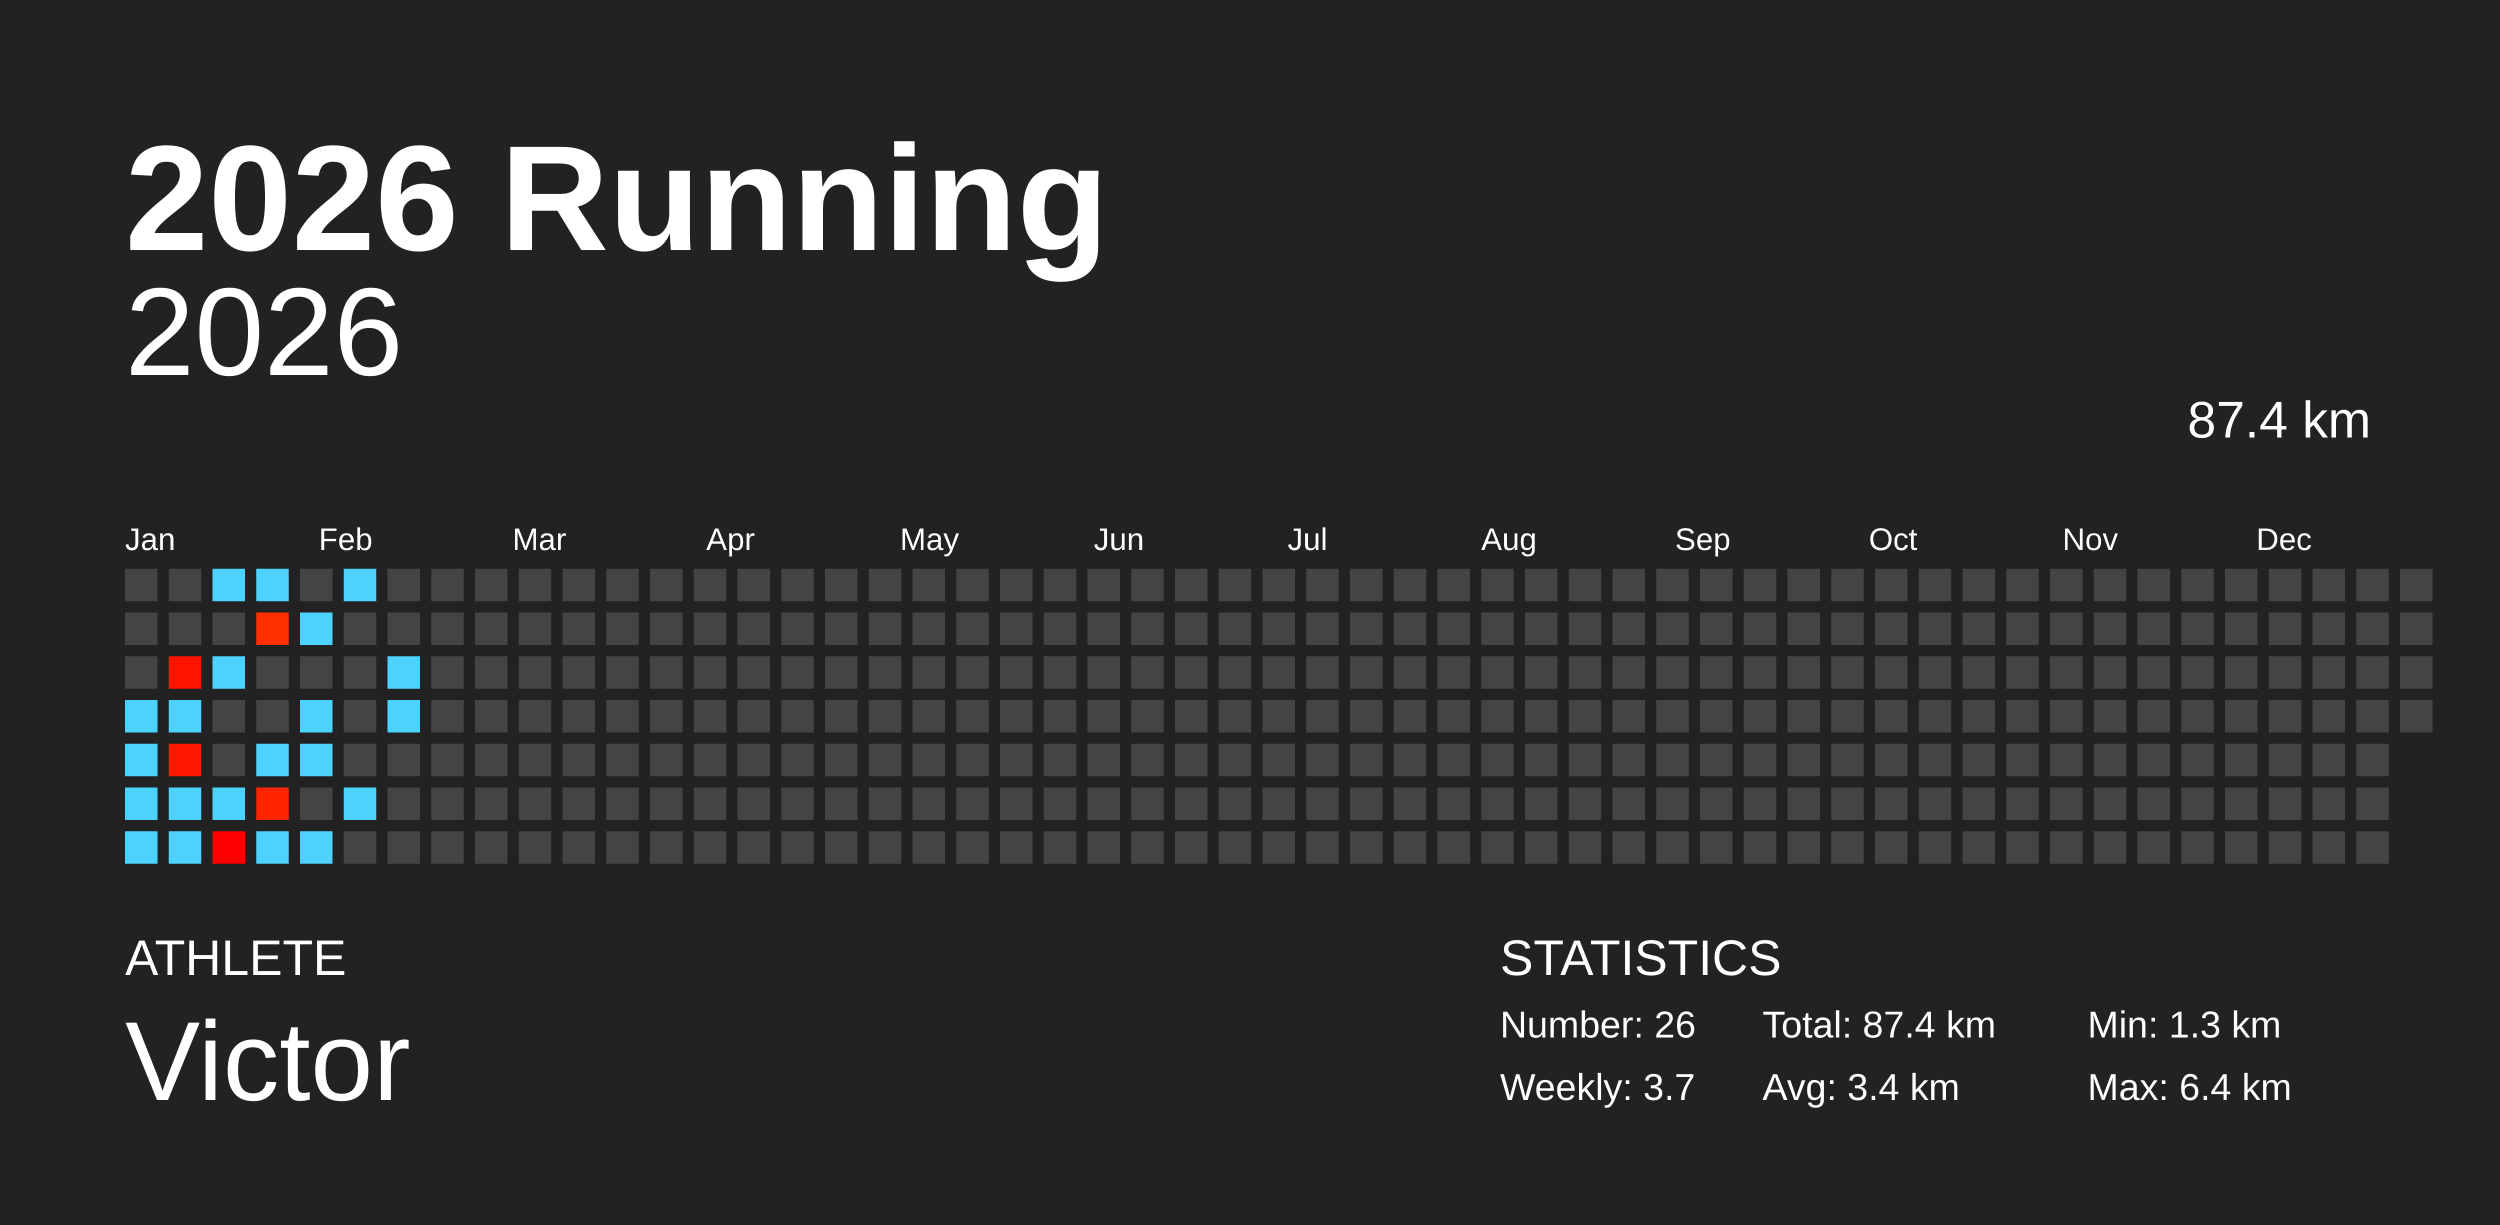
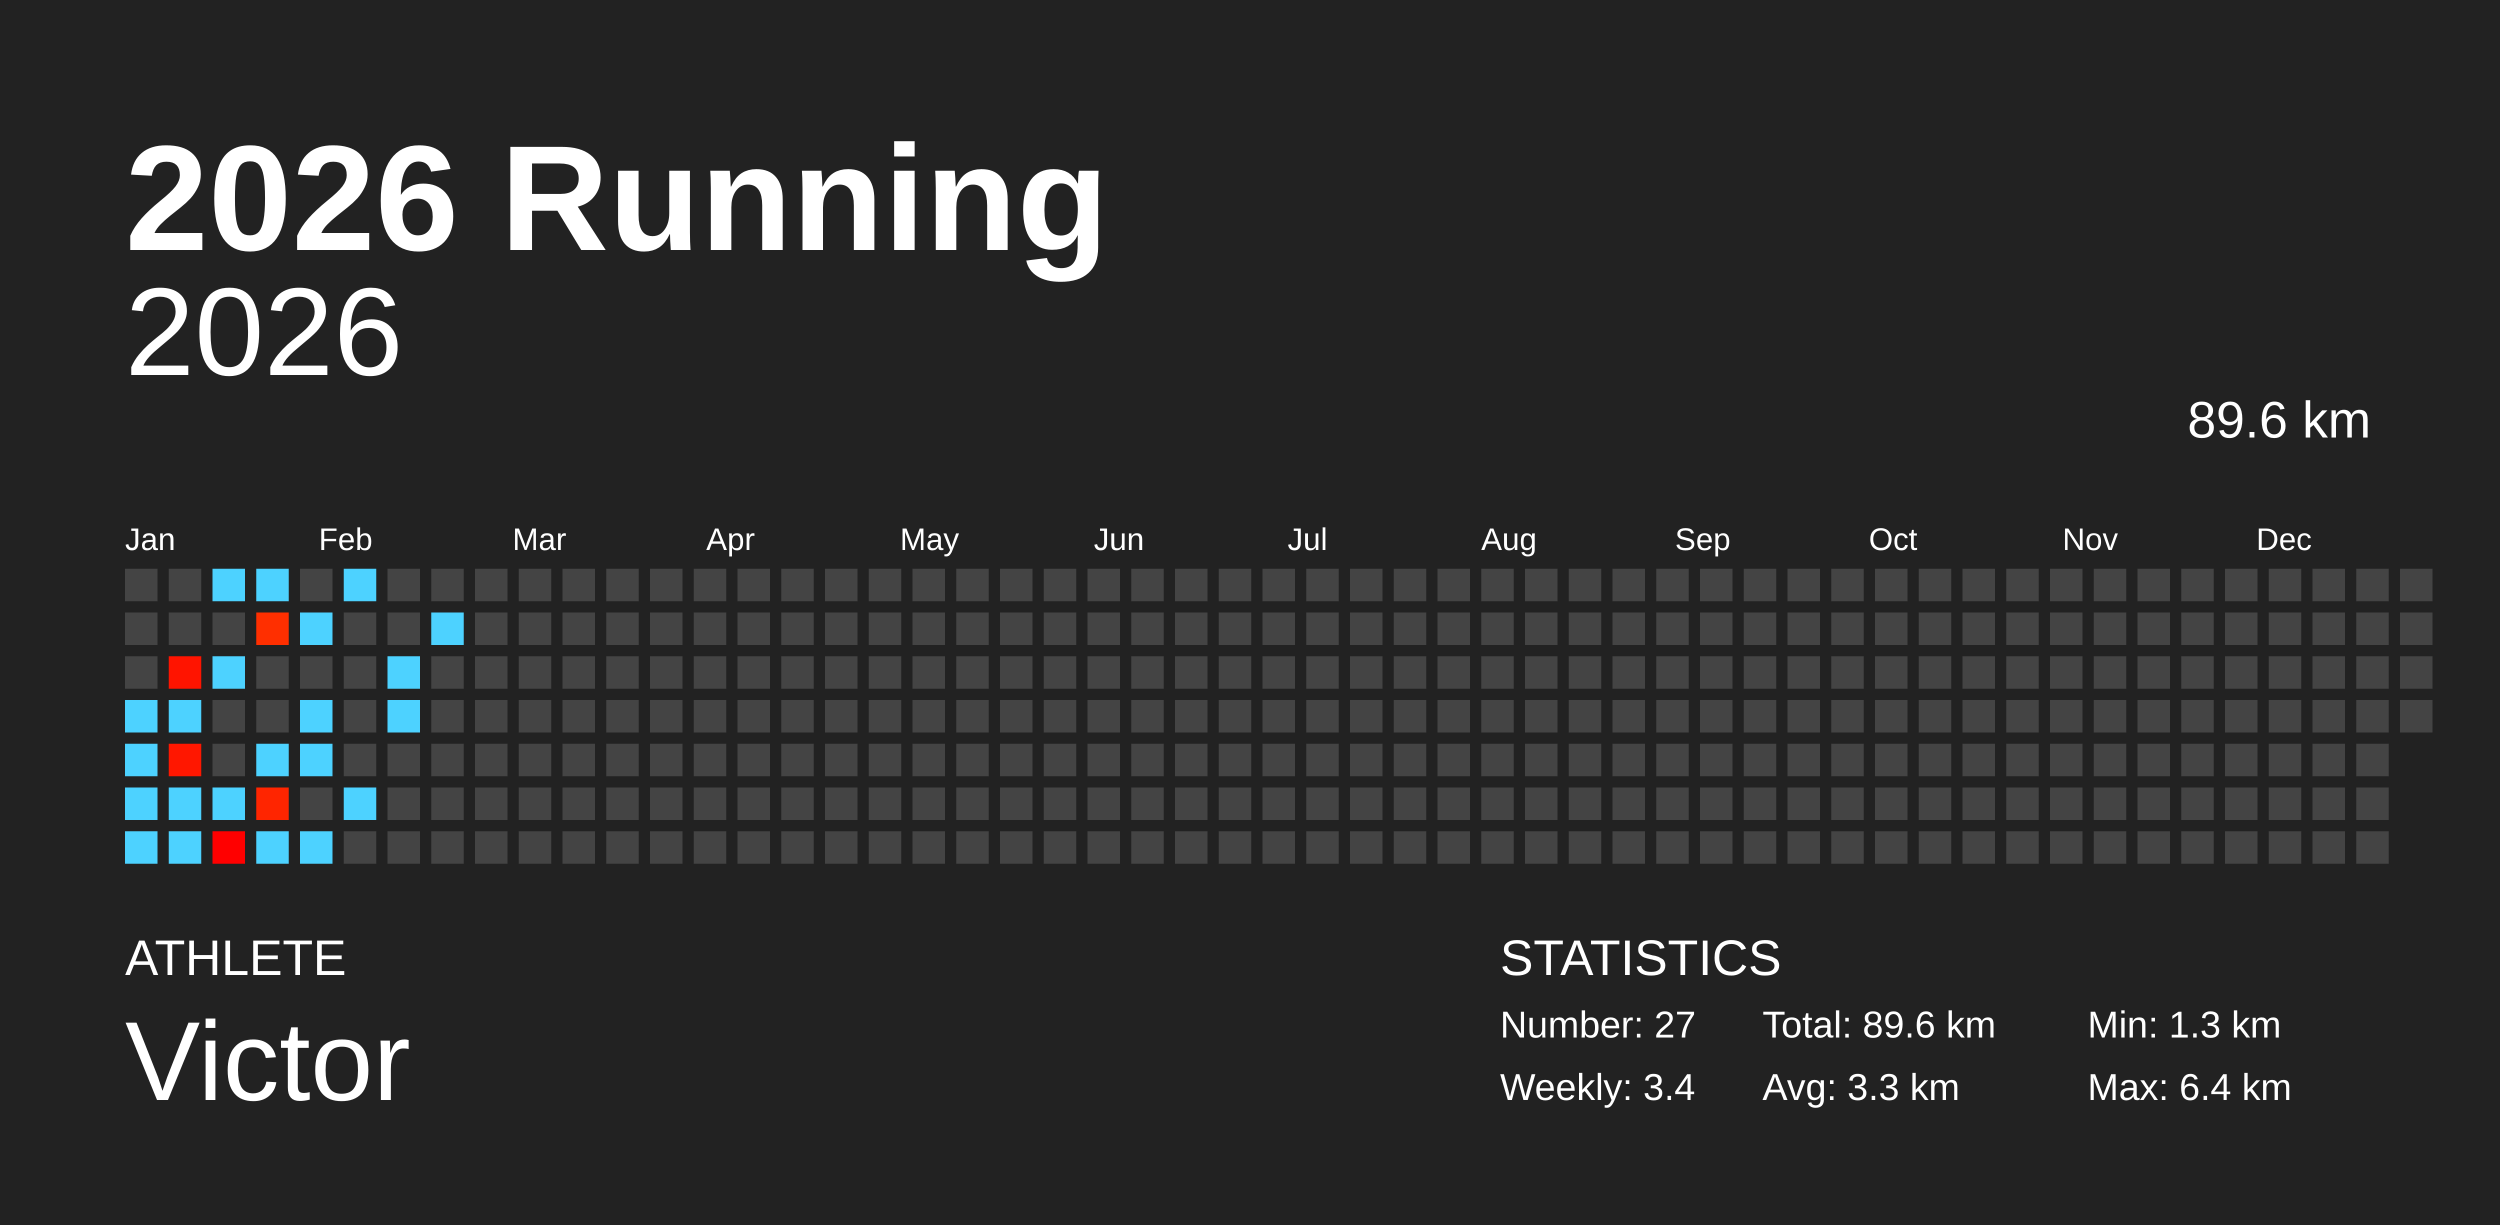
<svg xmlns="http://www.w3.org/2000/svg" baseProfile="full" height="98mm" version="1.1" viewBox="0,0,200,98" width="200mm">
  <defs />
  <rect fill="#222222" height="98" width="200" x="0" y="0" />
  <text fill="#FFFFFF" style="font-size:12px; font-family:Arial; font-weight:bold;" x="10" y="20">2026 Running</text>
  <text fill="#FFFFFF" style="font-size:4px; font-family:Arial" x="10" y="78">ATHLETE</text>
  <text fill="#FFFFFF" style="font-size:9px; font-family:Arial" x="10" y="88">Victor</text>
  <text fill="#FFFFFF" style="font-size:4px; font-family:Arial" x="120" y="78">STATISTICS</text>
-   <text fill="#FFFFFF" style="font-size:3px; font-family:Arial" x="120" y="83">Number: 26</text>
-   <text fill="#FFFFFF" style="font-size:3px; font-family:Arial" x="120" y="88">Weekly: 3.7</text>
-   <text fill="#FFFFFF" style="font-size:3px; font-family:Arial" x="141" y="83">Total: 87.4 km</text>
-   <text fill="#FFFFFF" style="font-size:3px; font-family:Arial" x="141" y="88">Avg: 3.4 km</text>
+   <text fill="#FFFFFF" style="font-size:3px; font-family:Arial" x="120" y="83">Number: 27</text>
+   <text fill="#FFFFFF" style="font-size:3px; font-family:Arial" x="120" y="88">Weekly: 3.4</text>
+   <text fill="#FFFFFF" style="font-size:3px; font-family:Arial" x="141" y="83">Total: 89.6 km</text>
+   <text fill="#FFFFFF" style="font-size:3px; font-family:Arial" x="141" y="88">Avg: 3.3 km</text>
  <text fill="#FFFFFF" style="font-size:3px; font-family:Arial" x="167" y="83">Min: 1.3 km</text>
  <text fill="#FFFFFF" style="font-size:3px; font-family:Arial" x="167" y="88">Max: 6.4 km</text>
  <text alignment-baseline="hanging" fill="#FFFFFF" style="font-size:10.0px; font-family:Arial;" x="10" y="30">2026</text>
-   <text alignment-baseline="hanging" fill="#FFFFFF" style="font-size:4.125px; font-family:Arial;" x="175" y="35">87.4 km</text>
+   <text alignment-baseline="hanging" fill="#FFFFFF" style="font-size:4.125px; font-family:Arial;" x="175" y="35">89.6 km</text>
  <text fill="#FFFFFF" style="font-size:2.5px; font-family:Arial" x="10.0" y="44">Jan</text>
  <text fill="#FFFFFF" style="font-size:2.5px; font-family:Arial" x="25.5" y="44">Feb</text>
  <text fill="#FFFFFF" style="font-size:2.5px; font-family:Arial" x="41.0" y="44">Mar</text>
  <text fill="#FFFFFF" style="font-size:2.5px; font-family:Arial" x="56.5" y="44">Apr</text>
  <text fill="#FFFFFF" style="font-size:2.5px; font-family:Arial" x="72.0" y="44">May</text>
  <text fill="#FFFFFF" style="font-size:2.5px; font-family:Arial" x="87.5" y="44">Jun</text>
  <text fill="#FFFFFF" style="font-size:2.5px; font-family:Arial" x="103.0" y="44">Jul</text>
  <text fill="#FFFFFF" style="font-size:2.5px; font-family:Arial" x="118.5" y="44">Aug</text>
  <text fill="#FFFFFF" style="font-size:2.5px; font-family:Arial" x="134.0" y="44">Sep</text>
  <text fill="#FFFFFF" style="font-size:2.5px; font-family:Arial" x="149.5" y="44">Oct</text>
  <text fill="#FFFFFF" style="font-size:2.5px; font-family:Arial" x="165.0" y="44">Nov</text>
  <text fill="#FFFFFF" style="font-size:2.5px; font-family:Arial" x="180.5" y="44">Dec</text>
  <rect fill="#444444" height="2.6" width="2.6" x="10.0" y="45.5" />
  <rect fill="#444444" height="2.6" width="2.6" x="10.0" y="49.0" />
  <rect fill="#444444" height="2.6" width="2.6" x="10.0" y="52.5" />
  <rect fill="#4dd2ff" height="2.6" width="2.6" x="10.0" y="56.0" />
  <rect fill="#4dd2ff" height="2.6" width="2.6" x="10.0" y="59.5" />
  <rect fill="#4dd2ff" height="2.6" width="2.6" x="10.0" y="63.0" />
  <rect fill="#4dd2ff" height="2.6" width="2.6" x="10.0" y="66.5" />
  <rect fill="#444444" height="2.6" width="2.6" x="13.5" y="45.5" />
  <rect fill="#444444" height="2.6" width="2.6" x="13.5" y="49.0" />
  <rect fill="#ff1400" height="2.6" width="2.6" x="13.5" y="52.5" />
  <rect fill="#4dd2ff" height="2.6" width="2.6" x="13.5" y="56.0" />
  <rect fill="#ff1700" height="2.6" width="2.6" x="13.5" y="59.5" />
  <rect fill="#4dd2ff" height="2.6" width="2.6" x="13.5" y="63.0" />
  <rect fill="#4dd2ff" height="2.6" width="2.6" x="13.5" y="66.5" />
  <rect fill="#4dd2ff" height="2.6" width="2.6" x="17.0" y="45.5" />
  <rect fill="#444444" height="2.6" width="2.6" x="17.0" y="49.0" />
  <rect fill="#4dd2ff" height="2.6" width="2.6" x="17.0" y="52.5" />
  <rect fill="#444444" height="2.6" width="2.6" x="17.0" y="56.0" />
  <rect fill="#444444" height="2.6" width="2.6" x="17.0" y="59.5" />
  <rect fill="#4dd2ff" height="2.6" width="2.6" x="17.0" y="63.0" />
  <rect fill="#ff0000" height="2.6" width="2.6" x="17.0" y="66.5" />
  <rect fill="#4dd2ff" height="2.6" width="2.6" x="20.5" y="45.5" />
  <rect fill="#ff2f00" height="2.6" width="2.6" x="20.5" y="49.0" />
  <rect fill="#444444" height="2.6" width="2.6" x="20.5" y="52.5" />
  <rect fill="#444444" height="2.6" width="2.6" x="20.5" y="56.0" />
  <rect fill="#4dd2ff" height="2.6" width="2.6" x="20.5" y="59.5" />
  <rect fill="#ff2500" height="2.6" width="2.6" x="20.5" y="63.0" />
  <rect fill="#4dd2ff" height="2.6" width="2.6" x="20.5" y="66.5" />
  <rect fill="#444444" height="2.6" width="2.6" x="24.0" y="45.5" />
  <rect fill="#4dd2ff" height="2.6" width="2.6" x="24.0" y="49.0" />
  <rect fill="#444444" height="2.6" width="2.6" x="24.0" y="52.5" />
  <rect fill="#4dd2ff" height="2.6" width="2.6" x="24.0" y="56.0" />
  <rect fill="#4dd2ff" height="2.6" width="2.6" x="24.0" y="59.5" />
  <rect fill="#444444" height="2.6" width="2.6" x="24.0" y="63.0" />
  <rect fill="#4dd2ff" height="2.6" width="2.6" x="24.0" y="66.5" />
  <rect fill="#4dd2ff" height="2.6" width="2.6" x="27.5" y="45.5" />
  <rect fill="#444444" height="2.6" width="2.6" x="27.5" y="49.0" />
  <rect fill="#444444" height="2.6" width="2.6" x="27.5" y="52.5" />
  <rect fill="#444444" height="2.6" width="2.6" x="27.5" y="56.0" />
  <rect fill="#444444" height="2.6" width="2.6" x="27.5" y="59.5" />
  <rect fill="#4dd2ff" height="2.6" width="2.6" x="27.5" y="63.0" />
  <rect fill="#444444" height="2.6" width="2.6" x="27.5" y="66.5" />
  <rect fill="#444444" height="2.6" width="2.6" x="31.0" y="45.5" />
  <rect fill="#444444" height="2.6" width="2.6" x="31.0" y="49.0" />
  <rect fill="#4dd2ff" height="2.6" width="2.6" x="31.0" y="52.5" />
  <rect fill="#4dd2ff" height="2.6" width="2.6" x="31.0" y="56.0" />
  <rect fill="#444444" height="2.6" width="2.6" x="31.0" y="59.5" />
  <rect fill="#444444" height="2.6" width="2.6" x="31.0" y="63.0" />
  <rect fill="#444444" height="2.6" width="2.6" x="31.0" y="66.5" />
  <rect fill="#444444" height="2.6" width="2.6" x="34.5" y="45.5" />
-   <rect fill="#444444" height="2.6" width="2.6" x="34.5" y="49.0" />
+   <rect fill="#4dd2ff" height="2.6" width="2.6" x="34.5" y="49.0" />
  <rect fill="#444444" height="2.6" width="2.6" x="34.5" y="52.5" />
  <rect fill="#444444" height="2.6" width="2.6" x="34.5" y="56.0" />
  <rect fill="#444444" height="2.6" width="2.6" x="34.5" y="59.5" />
  <rect fill="#444444" height="2.6" width="2.6" x="34.5" y="63.0" />
  <rect fill="#444444" height="2.6" width="2.6" x="34.5" y="66.5" />
  <rect fill="#444444" height="2.6" width="2.6" x="38.0" y="45.5" />
  <rect fill="#444444" height="2.6" width="2.6" x="38.0" y="49.0" />
  <rect fill="#444444" height="2.6" width="2.6" x="38.0" y="52.5" />
  <rect fill="#444444" height="2.6" width="2.6" x="38.0" y="56.0" />
  <rect fill="#444444" height="2.6" width="2.6" x="38.0" y="59.5" />
  <rect fill="#444444" height="2.6" width="2.6" x="38.0" y="63.0" />
  <rect fill="#444444" height="2.6" width="2.6" x="38.0" y="66.5" />
  <rect fill="#444444" height="2.6" width="2.6" x="41.5" y="45.5" />
  <rect fill="#444444" height="2.6" width="2.6" x="41.5" y="49.0" />
  <rect fill="#444444" height="2.6" width="2.6" x="41.5" y="52.5" />
  <rect fill="#444444" height="2.6" width="2.6" x="41.5" y="56.0" />
  <rect fill="#444444" height="2.6" width="2.6" x="41.5" y="59.5" />
  <rect fill="#444444" height="2.6" width="2.6" x="41.5" y="63.0" />
  <rect fill="#444444" height="2.6" width="2.6" x="41.5" y="66.5" />
  <rect fill="#444444" height="2.6" width="2.6" x="45.0" y="45.5" />
  <rect fill="#444444" height="2.6" width="2.6" x="45.0" y="49.0" />
  <rect fill="#444444" height="2.6" width="2.6" x="45.0" y="52.5" />
  <rect fill="#444444" height="2.6" width="2.6" x="45.0" y="56.0" />
  <rect fill="#444444" height="2.6" width="2.6" x="45.0" y="59.5" />
  <rect fill="#444444" height="2.6" width="2.6" x="45.0" y="63.0" />
  <rect fill="#444444" height="2.6" width="2.6" x="45.0" y="66.5" />
  <rect fill="#444444" height="2.6" width="2.6" x="48.5" y="45.5" />
  <rect fill="#444444" height="2.6" width="2.6" x="48.5" y="49.0" />
  <rect fill="#444444" height="2.6" width="2.6" x="48.5" y="52.5" />
  <rect fill="#444444" height="2.6" width="2.6" x="48.5" y="56.0" />
  <rect fill="#444444" height="2.6" width="2.6" x="48.5" y="59.5" />
  <rect fill="#444444" height="2.6" width="2.6" x="48.5" y="63.0" />
  <rect fill="#444444" height="2.6" width="2.6" x="48.5" y="66.5" />
  <rect fill="#444444" height="2.6" width="2.6" x="52.0" y="45.5" />
  <rect fill="#444444" height="2.6" width="2.6" x="52.0" y="49.0" />
  <rect fill="#444444" height="2.6" width="2.6" x="52.0" y="52.5" />
  <rect fill="#444444" height="2.6" width="2.6" x="52.0" y="56.0" />
  <rect fill="#444444" height="2.6" width="2.6" x="52.0" y="59.5" />
  <rect fill="#444444" height="2.6" width="2.6" x="52.0" y="63.0" />
  <rect fill="#444444" height="2.6" width="2.6" x="52.0" y="66.5" />
  <rect fill="#444444" height="2.6" width="2.6" x="55.5" y="45.5" />
  <rect fill="#444444" height="2.6" width="2.6" x="55.5" y="49.0" />
  <rect fill="#444444" height="2.6" width="2.6" x="55.5" y="52.5" />
  <rect fill="#444444" height="2.6" width="2.6" x="55.5" y="56.0" />
  <rect fill="#444444" height="2.6" width="2.6" x="55.5" y="59.5" />
  <rect fill="#444444" height="2.6" width="2.6" x="55.5" y="63.0" />
  <rect fill="#444444" height="2.6" width="2.6" x="55.5" y="66.5" />
  <rect fill="#444444" height="2.6" width="2.6" x="59.0" y="45.5" />
  <rect fill="#444444" height="2.6" width="2.6" x="59.0" y="49.0" />
  <rect fill="#444444" height="2.6" width="2.6" x="59.0" y="52.5" />
  <rect fill="#444444" height="2.6" width="2.6" x="59.0" y="56.0" />
  <rect fill="#444444" height="2.6" width="2.6" x="59.0" y="59.5" />
  <rect fill="#444444" height="2.6" width="2.6" x="59.0" y="63.0" />
  <rect fill="#444444" height="2.6" width="2.6" x="59.0" y="66.5" />
  <rect fill="#444444" height="2.6" width="2.6" x="62.5" y="45.5" />
  <rect fill="#444444" height="2.6" width="2.6" x="62.5" y="49.0" />
  <rect fill="#444444" height="2.6" width="2.6" x="62.5" y="52.5" />
  <rect fill="#444444" height="2.6" width="2.6" x="62.5" y="56.0" />
  <rect fill="#444444" height="2.6" width="2.6" x="62.5" y="59.5" />
  <rect fill="#444444" height="2.6" width="2.6" x="62.5" y="63.0" />
  <rect fill="#444444" height="2.6" width="2.6" x="62.5" y="66.5" />
  <rect fill="#444444" height="2.6" width="2.6" x="66.0" y="45.5" />
  <rect fill="#444444" height="2.6" width="2.6" x="66.0" y="49.0" />
  <rect fill="#444444" height="2.6" width="2.6" x="66.0" y="52.5" />
  <rect fill="#444444" height="2.6" width="2.6" x="66.0" y="56.0" />
  <rect fill="#444444" height="2.6" width="2.6" x="66.0" y="59.5" />
  <rect fill="#444444" height="2.6" width="2.6" x="66.0" y="63.0" />
  <rect fill="#444444" height="2.6" width="2.6" x="66.0" y="66.5" />
  <rect fill="#444444" height="2.6" width="2.6" x="69.5" y="45.5" />
  <rect fill="#444444" height="2.6" width="2.6" x="69.5" y="49.0" />
  <rect fill="#444444" height="2.6" width="2.6" x="69.5" y="52.5" />
  <rect fill="#444444" height="2.6" width="2.6" x="69.5" y="56.0" />
  <rect fill="#444444" height="2.6" width="2.6" x="69.5" y="59.5" />
  <rect fill="#444444" height="2.6" width="2.6" x="69.5" y="63.0" />
  <rect fill="#444444" height="2.6" width="2.6" x="69.5" y="66.5" />
  <rect fill="#444444" height="2.6" width="2.6" x="73.0" y="45.5" />
  <rect fill="#444444" height="2.6" width="2.6" x="73.0" y="49.0" />
  <rect fill="#444444" height="2.6" width="2.6" x="73.0" y="52.5" />
  <rect fill="#444444" height="2.6" width="2.6" x="73.0" y="56.0" />
  <rect fill="#444444" height="2.6" width="2.6" x="73.0" y="59.5" />
  <rect fill="#444444" height="2.6" width="2.6" x="73.0" y="63.0" />
  <rect fill="#444444" height="2.6" width="2.6" x="73.0" y="66.5" />
  <rect fill="#444444" height="2.6" width="2.6" x="76.5" y="45.5" />
  <rect fill="#444444" height="2.6" width="2.6" x="76.5" y="49.0" />
  <rect fill="#444444" height="2.6" width="2.6" x="76.5" y="52.5" />
  <rect fill="#444444" height="2.6" width="2.6" x="76.5" y="56.0" />
  <rect fill="#444444" height="2.6" width="2.6" x="76.5" y="59.5" />
  <rect fill="#444444" height="2.6" width="2.6" x="76.5" y="63.0" />
  <rect fill="#444444" height="2.6" width="2.6" x="76.5" y="66.5" />
  <rect fill="#444444" height="2.6" width="2.6" x="80.0" y="45.5" />
  <rect fill="#444444" height="2.6" width="2.6" x="80.0" y="49.0" />
  <rect fill="#444444" height="2.6" width="2.6" x="80.0" y="52.5" />
  <rect fill="#444444" height="2.6" width="2.6" x="80.0" y="56.0" />
  <rect fill="#444444" height="2.6" width="2.6" x="80.0" y="59.5" />
  <rect fill="#444444" height="2.6" width="2.6" x="80.0" y="63.0" />
  <rect fill="#444444" height="2.6" width="2.6" x="80.0" y="66.5" />
  <rect fill="#444444" height="2.6" width="2.6" x="83.5" y="45.5" />
  <rect fill="#444444" height="2.6" width="2.6" x="83.5" y="49.0" />
  <rect fill="#444444" height="2.6" width="2.6" x="83.5" y="52.5" />
  <rect fill="#444444" height="2.6" width="2.6" x="83.5" y="56.0" />
  <rect fill="#444444" height="2.6" width="2.6" x="83.5" y="59.5" />
  <rect fill="#444444" height="2.6" width="2.6" x="83.5" y="63.0" />
  <rect fill="#444444" height="2.6" width="2.6" x="83.5" y="66.5" />
  <rect fill="#444444" height="2.6" width="2.6" x="87.0" y="45.5" />
  <rect fill="#444444" height="2.6" width="2.6" x="87.0" y="49.0" />
  <rect fill="#444444" height="2.6" width="2.6" x="87.0" y="52.5" />
  <rect fill="#444444" height="2.6" width="2.6" x="87.0" y="56.0" />
  <rect fill="#444444" height="2.6" width="2.6" x="87.0" y="59.5" />
  <rect fill="#444444" height="2.6" width="2.6" x="87.0" y="63.0" />
  <rect fill="#444444" height="2.6" width="2.6" x="87.0" y="66.5" />
  <rect fill="#444444" height="2.6" width="2.6" x="90.5" y="45.5" />
  <rect fill="#444444" height="2.6" width="2.6" x="90.5" y="49.0" />
  <rect fill="#444444" height="2.6" width="2.6" x="90.5" y="52.5" />
  <rect fill="#444444" height="2.6" width="2.6" x="90.5" y="56.0" />
  <rect fill="#444444" height="2.6" width="2.6" x="90.5" y="59.5" />
  <rect fill="#444444" height="2.6" width="2.6" x="90.5" y="63.0" />
  <rect fill="#444444" height="2.6" width="2.6" x="90.5" y="66.5" />
  <rect fill="#444444" height="2.6" width="2.6" x="94.0" y="45.5" />
  <rect fill="#444444" height="2.6" width="2.6" x="94.0" y="49.0" />
  <rect fill="#444444" height="2.6" width="2.6" x="94.0" y="52.5" />
  <rect fill="#444444" height="2.6" width="2.6" x="94.0" y="56.0" />
  <rect fill="#444444" height="2.6" width="2.6" x="94.0" y="59.5" />
  <rect fill="#444444" height="2.6" width="2.6" x="94.0" y="63.0" />
  <rect fill="#444444" height="2.6" width="2.6" x="94.0" y="66.5" />
  <rect fill="#444444" height="2.6" width="2.6" x="97.5" y="45.5" />
  <rect fill="#444444" height="2.6" width="2.6" x="97.5" y="49.0" />
  <rect fill="#444444" height="2.6" width="2.6" x="97.5" y="52.5" />
  <rect fill="#444444" height="2.6" width="2.6" x="97.5" y="56.0" />
  <rect fill="#444444" height="2.6" width="2.6" x="97.5" y="59.5" />
  <rect fill="#444444" height="2.6" width="2.6" x="97.5" y="63.0" />
  <rect fill="#444444" height="2.6" width="2.6" x="97.5" y="66.5" />
  <rect fill="#444444" height="2.6" width="2.6" x="101.0" y="45.5" />
  <rect fill="#444444" height="2.6" width="2.6" x="101.0" y="49.0" />
  <rect fill="#444444" height="2.6" width="2.6" x="101.0" y="52.5" />
  <rect fill="#444444" height="2.6" width="2.6" x="101.0" y="56.0" />
  <rect fill="#444444" height="2.6" width="2.6" x="101.0" y="59.5" />
  <rect fill="#444444" height="2.6" width="2.6" x="101.0" y="63.0" />
  <rect fill="#444444" height="2.6" width="2.6" x="101.0" y="66.5" />
  <rect fill="#444444" height="2.6" width="2.6" x="104.5" y="45.5" />
  <rect fill="#444444" height="2.6" width="2.6" x="104.5" y="49.0" />
  <rect fill="#444444" height="2.6" width="2.6" x="104.5" y="52.5" />
  <rect fill="#444444" height="2.6" width="2.6" x="104.5" y="56.0" />
  <rect fill="#444444" height="2.6" width="2.6" x="104.5" y="59.5" />
  <rect fill="#444444" height="2.6" width="2.6" x="104.5" y="63.0" />
  <rect fill="#444444" height="2.6" width="2.6" x="104.5" y="66.5" />
  <rect fill="#444444" height="2.6" width="2.6" x="108.0" y="45.5" />
  <rect fill="#444444" height="2.6" width="2.6" x="108.0" y="49.0" />
  <rect fill="#444444" height="2.6" width="2.6" x="108.0" y="52.5" />
  <rect fill="#444444" height="2.6" width="2.6" x="108.0" y="56.0" />
  <rect fill="#444444" height="2.6" width="2.6" x="108.0" y="59.5" />
  <rect fill="#444444" height="2.6" width="2.6" x="108.0" y="63.0" />
  <rect fill="#444444" height="2.6" width="2.6" x="108.0" y="66.5" />
  <rect fill="#444444" height="2.6" width="2.6" x="111.5" y="45.5" />
  <rect fill="#444444" height="2.6" width="2.6" x="111.5" y="49.0" />
  <rect fill="#444444" height="2.6" width="2.6" x="111.5" y="52.5" />
  <rect fill="#444444" height="2.6" width="2.6" x="111.5" y="56.0" />
  <rect fill="#444444" height="2.6" width="2.6" x="111.5" y="59.5" />
  <rect fill="#444444" height="2.6" width="2.6" x="111.5" y="63.0" />
  <rect fill="#444444" height="2.6" width="2.6" x="111.5" y="66.5" />
  <rect fill="#444444" height="2.6" width="2.6" x="115.0" y="45.5" />
  <rect fill="#444444" height="2.6" width="2.6" x="115.0" y="49.0" />
  <rect fill="#444444" height="2.6" width="2.6" x="115.0" y="52.5" />
  <rect fill="#444444" height="2.6" width="2.6" x="115.0" y="56.0" />
  <rect fill="#444444" height="2.6" width="2.6" x="115.0" y="59.5" />
  <rect fill="#444444" height="2.6" width="2.6" x="115.0" y="63.0" />
  <rect fill="#444444" height="2.6" width="2.6" x="115.0" y="66.5" />
  <rect fill="#444444" height="2.6" width="2.6" x="118.5" y="45.5" />
  <rect fill="#444444" height="2.6" width="2.6" x="118.5" y="49.0" />
  <rect fill="#444444" height="2.6" width="2.6" x="118.5" y="52.5" />
  <rect fill="#444444" height="2.6" width="2.6" x="118.5" y="56.0" />
  <rect fill="#444444" height="2.6" width="2.6" x="118.5" y="59.5" />
  <rect fill="#444444" height="2.6" width="2.6" x="118.5" y="63.0" />
  <rect fill="#444444" height="2.6" width="2.6" x="118.5" y="66.5" />
  <rect fill="#444444" height="2.6" width="2.6" x="122.0" y="45.5" />
  <rect fill="#444444" height="2.6" width="2.6" x="122.0" y="49.0" />
  <rect fill="#444444" height="2.6" width="2.6" x="122.0" y="52.5" />
  <rect fill="#444444" height="2.6" width="2.6" x="122.0" y="56.0" />
  <rect fill="#444444" height="2.6" width="2.6" x="122.0" y="59.5" />
  <rect fill="#444444" height="2.6" width="2.6" x="122.0" y="63.0" />
  <rect fill="#444444" height="2.6" width="2.6" x="122.0" y="66.5" />
  <rect fill="#444444" height="2.6" width="2.6" x="125.5" y="45.5" />
  <rect fill="#444444" height="2.6" width="2.6" x="125.5" y="49.0" />
  <rect fill="#444444" height="2.6" width="2.6" x="125.5" y="52.5" />
  <rect fill="#444444" height="2.6" width="2.6" x="125.5" y="56.0" />
  <rect fill="#444444" height="2.6" width="2.6" x="125.5" y="59.5" />
  <rect fill="#444444" height="2.6" width="2.6" x="125.5" y="63.0" />
  <rect fill="#444444" height="2.6" width="2.6" x="125.5" y="66.5" />
  <rect fill="#444444" height="2.6" width="2.6" x="129.0" y="45.5" />
  <rect fill="#444444" height="2.6" width="2.6" x="129.0" y="49.0" />
  <rect fill="#444444" height="2.6" width="2.6" x="129.0" y="52.5" />
  <rect fill="#444444" height="2.6" width="2.6" x="129.0" y="56.0" />
  <rect fill="#444444" height="2.6" width="2.6" x="129.0" y="59.5" />
  <rect fill="#444444" height="2.6" width="2.6" x="129.0" y="63.0" />
  <rect fill="#444444" height="2.6" width="2.6" x="129.0" y="66.5" />
  <rect fill="#444444" height="2.6" width="2.6" x="132.5" y="45.5" />
  <rect fill="#444444" height="2.6" width="2.6" x="132.5" y="49.0" />
  <rect fill="#444444" height="2.6" width="2.6" x="132.5" y="52.5" />
  <rect fill="#444444" height="2.6" width="2.6" x="132.5" y="56.0" />
  <rect fill="#444444" height="2.6" width="2.6" x="132.5" y="59.5" />
  <rect fill="#444444" height="2.6" width="2.6" x="132.5" y="63.0" />
  <rect fill="#444444" height="2.6" width="2.6" x="132.5" y="66.5" />
  <rect fill="#444444" height="2.6" width="2.6" x="136.0" y="45.5" />
  <rect fill="#444444" height="2.6" width="2.6" x="136.0" y="49.0" />
  <rect fill="#444444" height="2.6" width="2.6" x="136.0" y="52.5" />
  <rect fill="#444444" height="2.6" width="2.6" x="136.0" y="56.0" />
  <rect fill="#444444" height="2.6" width="2.6" x="136.0" y="59.5" />
  <rect fill="#444444" height="2.6" width="2.6" x="136.0" y="63.0" />
  <rect fill="#444444" height="2.6" width="2.6" x="136.0" y="66.5" />
  <rect fill="#444444" height="2.6" width="2.6" x="139.5" y="45.5" />
  <rect fill="#444444" height="2.6" width="2.6" x="139.5" y="49.0" />
  <rect fill="#444444" height="2.6" width="2.6" x="139.5" y="52.5" />
  <rect fill="#444444" height="2.6" width="2.6" x="139.5" y="56.0" />
  <rect fill="#444444" height="2.6" width="2.6" x="139.5" y="59.5" />
  <rect fill="#444444" height="2.6" width="2.6" x="139.5" y="63.0" />
  <rect fill="#444444" height="2.6" width="2.6" x="139.5" y="66.5" />
  <rect fill="#444444" height="2.6" width="2.6" x="143.0" y="45.5" />
  <rect fill="#444444" height="2.6" width="2.6" x="143.0" y="49.0" />
  <rect fill="#444444" height="2.6" width="2.6" x="143.0" y="52.5" />
  <rect fill="#444444" height="2.6" width="2.6" x="143.0" y="56.0" />
  <rect fill="#444444" height="2.6" width="2.6" x="143.0" y="59.5" />
  <rect fill="#444444" height="2.6" width="2.6" x="143.0" y="63.0" />
  <rect fill="#444444" height="2.6" width="2.6" x="143.0" y="66.5" />
  <rect fill="#444444" height="2.6" width="2.6" x="146.5" y="45.5" />
  <rect fill="#444444" height="2.6" width="2.6" x="146.5" y="49.0" />
  <rect fill="#444444" height="2.6" width="2.6" x="146.5" y="52.5" />
  <rect fill="#444444" height="2.6" width="2.6" x="146.5" y="56.0" />
  <rect fill="#444444" height="2.6" width="2.6" x="146.5" y="59.5" />
  <rect fill="#444444" height="2.6" width="2.6" x="146.5" y="63.0" />
  <rect fill="#444444" height="2.6" width="2.6" x="146.5" y="66.5" />
  <rect fill="#444444" height="2.6" width="2.6" x="150.0" y="45.5" />
  <rect fill="#444444" height="2.6" width="2.6" x="150.0" y="49.0" />
  <rect fill="#444444" height="2.6" width="2.6" x="150.0" y="52.5" />
  <rect fill="#444444" height="2.6" width="2.6" x="150.0" y="56.0" />
  <rect fill="#444444" height="2.6" width="2.6" x="150.0" y="59.5" />
  <rect fill="#444444" height="2.6" width="2.6" x="150.0" y="63.0" />
  <rect fill="#444444" height="2.6" width="2.6" x="150.0" y="66.5" />
  <rect fill="#444444" height="2.6" width="2.6" x="153.5" y="45.5" />
  <rect fill="#444444" height="2.6" width="2.6" x="153.5" y="49.0" />
  <rect fill="#444444" height="2.6" width="2.6" x="153.5" y="52.5" />
  <rect fill="#444444" height="2.6" width="2.6" x="153.5" y="56.0" />
  <rect fill="#444444" height="2.6" width="2.6" x="153.5" y="59.5" />
  <rect fill="#444444" height="2.6" width="2.6" x="153.5" y="63.0" />
  <rect fill="#444444" height="2.6" width="2.6" x="153.5" y="66.5" />
  <rect fill="#444444" height="2.6" width="2.6" x="157.0" y="45.5" />
  <rect fill="#444444" height="2.6" width="2.6" x="157.0" y="49.0" />
  <rect fill="#444444" height="2.6" width="2.6" x="157.0" y="52.5" />
  <rect fill="#444444" height="2.6" width="2.6" x="157.0" y="56.0" />
  <rect fill="#444444" height="2.6" width="2.6" x="157.0" y="59.5" />
  <rect fill="#444444" height="2.6" width="2.6" x="157.0" y="63.0" />
  <rect fill="#444444" height="2.6" width="2.6" x="157.0" y="66.5" />
  <rect fill="#444444" height="2.6" width="2.6" x="160.5" y="45.5" />
  <rect fill="#444444" height="2.6" width="2.6" x="160.5" y="49.0" />
  <rect fill="#444444" height="2.6" width="2.6" x="160.5" y="52.5" />
  <rect fill="#444444" height="2.6" width="2.6" x="160.5" y="56.0" />
  <rect fill="#444444" height="2.6" width="2.6" x="160.5" y="59.5" />
  <rect fill="#444444" height="2.6" width="2.6" x="160.5" y="63.0" />
  <rect fill="#444444" height="2.6" width="2.6" x="160.5" y="66.5" />
  <rect fill="#444444" height="2.6" width="2.6" x="164.0" y="45.5" />
  <rect fill="#444444" height="2.6" width="2.6" x="164.0" y="49.0" />
  <rect fill="#444444" height="2.6" width="2.6" x="164.0" y="52.5" />
  <rect fill="#444444" height="2.6" width="2.6" x="164.0" y="56.0" />
  <rect fill="#444444" height="2.6" width="2.6" x="164.0" y="59.5" />
  <rect fill="#444444" height="2.6" width="2.6" x="164.0" y="63.0" />
  <rect fill="#444444" height="2.6" width="2.6" x="164.0" y="66.5" />
  <rect fill="#444444" height="2.6" width="2.6" x="167.5" y="45.5" />
  <rect fill="#444444" height="2.6" width="2.6" x="167.5" y="49.0" />
  <rect fill="#444444" height="2.6" width="2.6" x="167.5" y="52.5" />
  <rect fill="#444444" height="2.6" width="2.6" x="167.5" y="56.0" />
  <rect fill="#444444" height="2.6" width="2.6" x="167.5" y="59.5" />
  <rect fill="#444444" height="2.6" width="2.6" x="167.5" y="63.0" />
  <rect fill="#444444" height="2.6" width="2.6" x="167.5" y="66.5" />
  <rect fill="#444444" height="2.6" width="2.6" x="171.0" y="45.5" />
  <rect fill="#444444" height="2.6" width="2.6" x="171.0" y="49.0" />
  <rect fill="#444444" height="2.6" width="2.6" x="171.0" y="52.5" />
  <rect fill="#444444" height="2.6" width="2.6" x="171.0" y="56.0" />
  <rect fill="#444444" height="2.6" width="2.6" x="171.0" y="59.5" />
  <rect fill="#444444" height="2.6" width="2.6" x="171.0" y="63.0" />
  <rect fill="#444444" height="2.6" width="2.6" x="171.0" y="66.5" />
  <rect fill="#444444" height="2.6" width="2.6" x="174.5" y="45.5" />
  <rect fill="#444444" height="2.6" width="2.6" x="174.5" y="49.0" />
  <rect fill="#444444" height="2.6" width="2.6" x="174.5" y="52.5" />
  <rect fill="#444444" height="2.6" width="2.6" x="174.5" y="56.0" />
  <rect fill="#444444" height="2.6" width="2.6" x="174.5" y="59.5" />
  <rect fill="#444444" height="2.6" width="2.6" x="174.5" y="63.0" />
  <rect fill="#444444" height="2.6" width="2.6" x="174.5" y="66.5" />
  <rect fill="#444444" height="2.6" width="2.6" x="178.0" y="45.5" />
  <rect fill="#444444" height="2.6" width="2.6" x="178.0" y="49.0" />
  <rect fill="#444444" height="2.6" width="2.6" x="178.0" y="52.5" />
  <rect fill="#444444" height="2.6" width="2.6" x="178.0" y="56.0" />
  <rect fill="#444444" height="2.6" width="2.6" x="178.0" y="59.5" />
  <rect fill="#444444" height="2.6" width="2.6" x="178.0" y="63.0" />
  <rect fill="#444444" height="2.6" width="2.6" x="178.0" y="66.5" />
  <rect fill="#444444" height="2.6" width="2.6" x="181.5" y="45.5" />
  <rect fill="#444444" height="2.6" width="2.6" x="181.5" y="49.0" />
  <rect fill="#444444" height="2.6" width="2.6" x="181.5" y="52.5" />
  <rect fill="#444444" height="2.6" width="2.6" x="181.5" y="56.0" />
  <rect fill="#444444" height="2.6" width="2.6" x="181.5" y="59.5" />
  <rect fill="#444444" height="2.6" width="2.6" x="181.5" y="63.0" />
  <rect fill="#444444" height="2.6" width="2.6" x="181.5" y="66.5" />
  <rect fill="#444444" height="2.6" width="2.6" x="185.0" y="45.5" />
  <rect fill="#444444" height="2.6" width="2.6" x="185.0" y="49.0" />
  <rect fill="#444444" height="2.6" width="2.6" x="185.0" y="52.5" />
  <rect fill="#444444" height="2.6" width="2.6" x="185.0" y="56.0" />
  <rect fill="#444444" height="2.6" width="2.6" x="185.0" y="59.5" />
  <rect fill="#444444" height="2.6" width="2.6" x="185.0" y="63.0" />
  <rect fill="#444444" height="2.6" width="2.6" x="185.0" y="66.5" />
  <rect fill="#444444" height="2.6" width="2.6" x="188.5" y="45.5" />
  <rect fill="#444444" height="2.6" width="2.6" x="188.5" y="49.0" />
  <rect fill="#444444" height="2.6" width="2.6" x="188.5" y="52.5" />
  <rect fill="#444444" height="2.6" width="2.6" x="188.5" y="56.0" />
  <rect fill="#444444" height="2.6" width="2.6" x="188.5" y="59.5" />
  <rect fill="#444444" height="2.6" width="2.6" x="188.5" y="63.0" />
  <rect fill="#444444" height="2.6" width="2.6" x="188.5" y="66.5" />
  <rect fill="#444444" height="2.6" width="2.6" x="192.0" y="45.5" />
  <rect fill="#444444" height="2.6" width="2.6" x="192.0" y="49.0" />
  <rect fill="#444444" height="2.6" width="2.6" x="192.0" y="52.5" />
  <rect fill="#444444" height="2.6" width="2.6" x="192.0" y="56.0" />
</svg>
